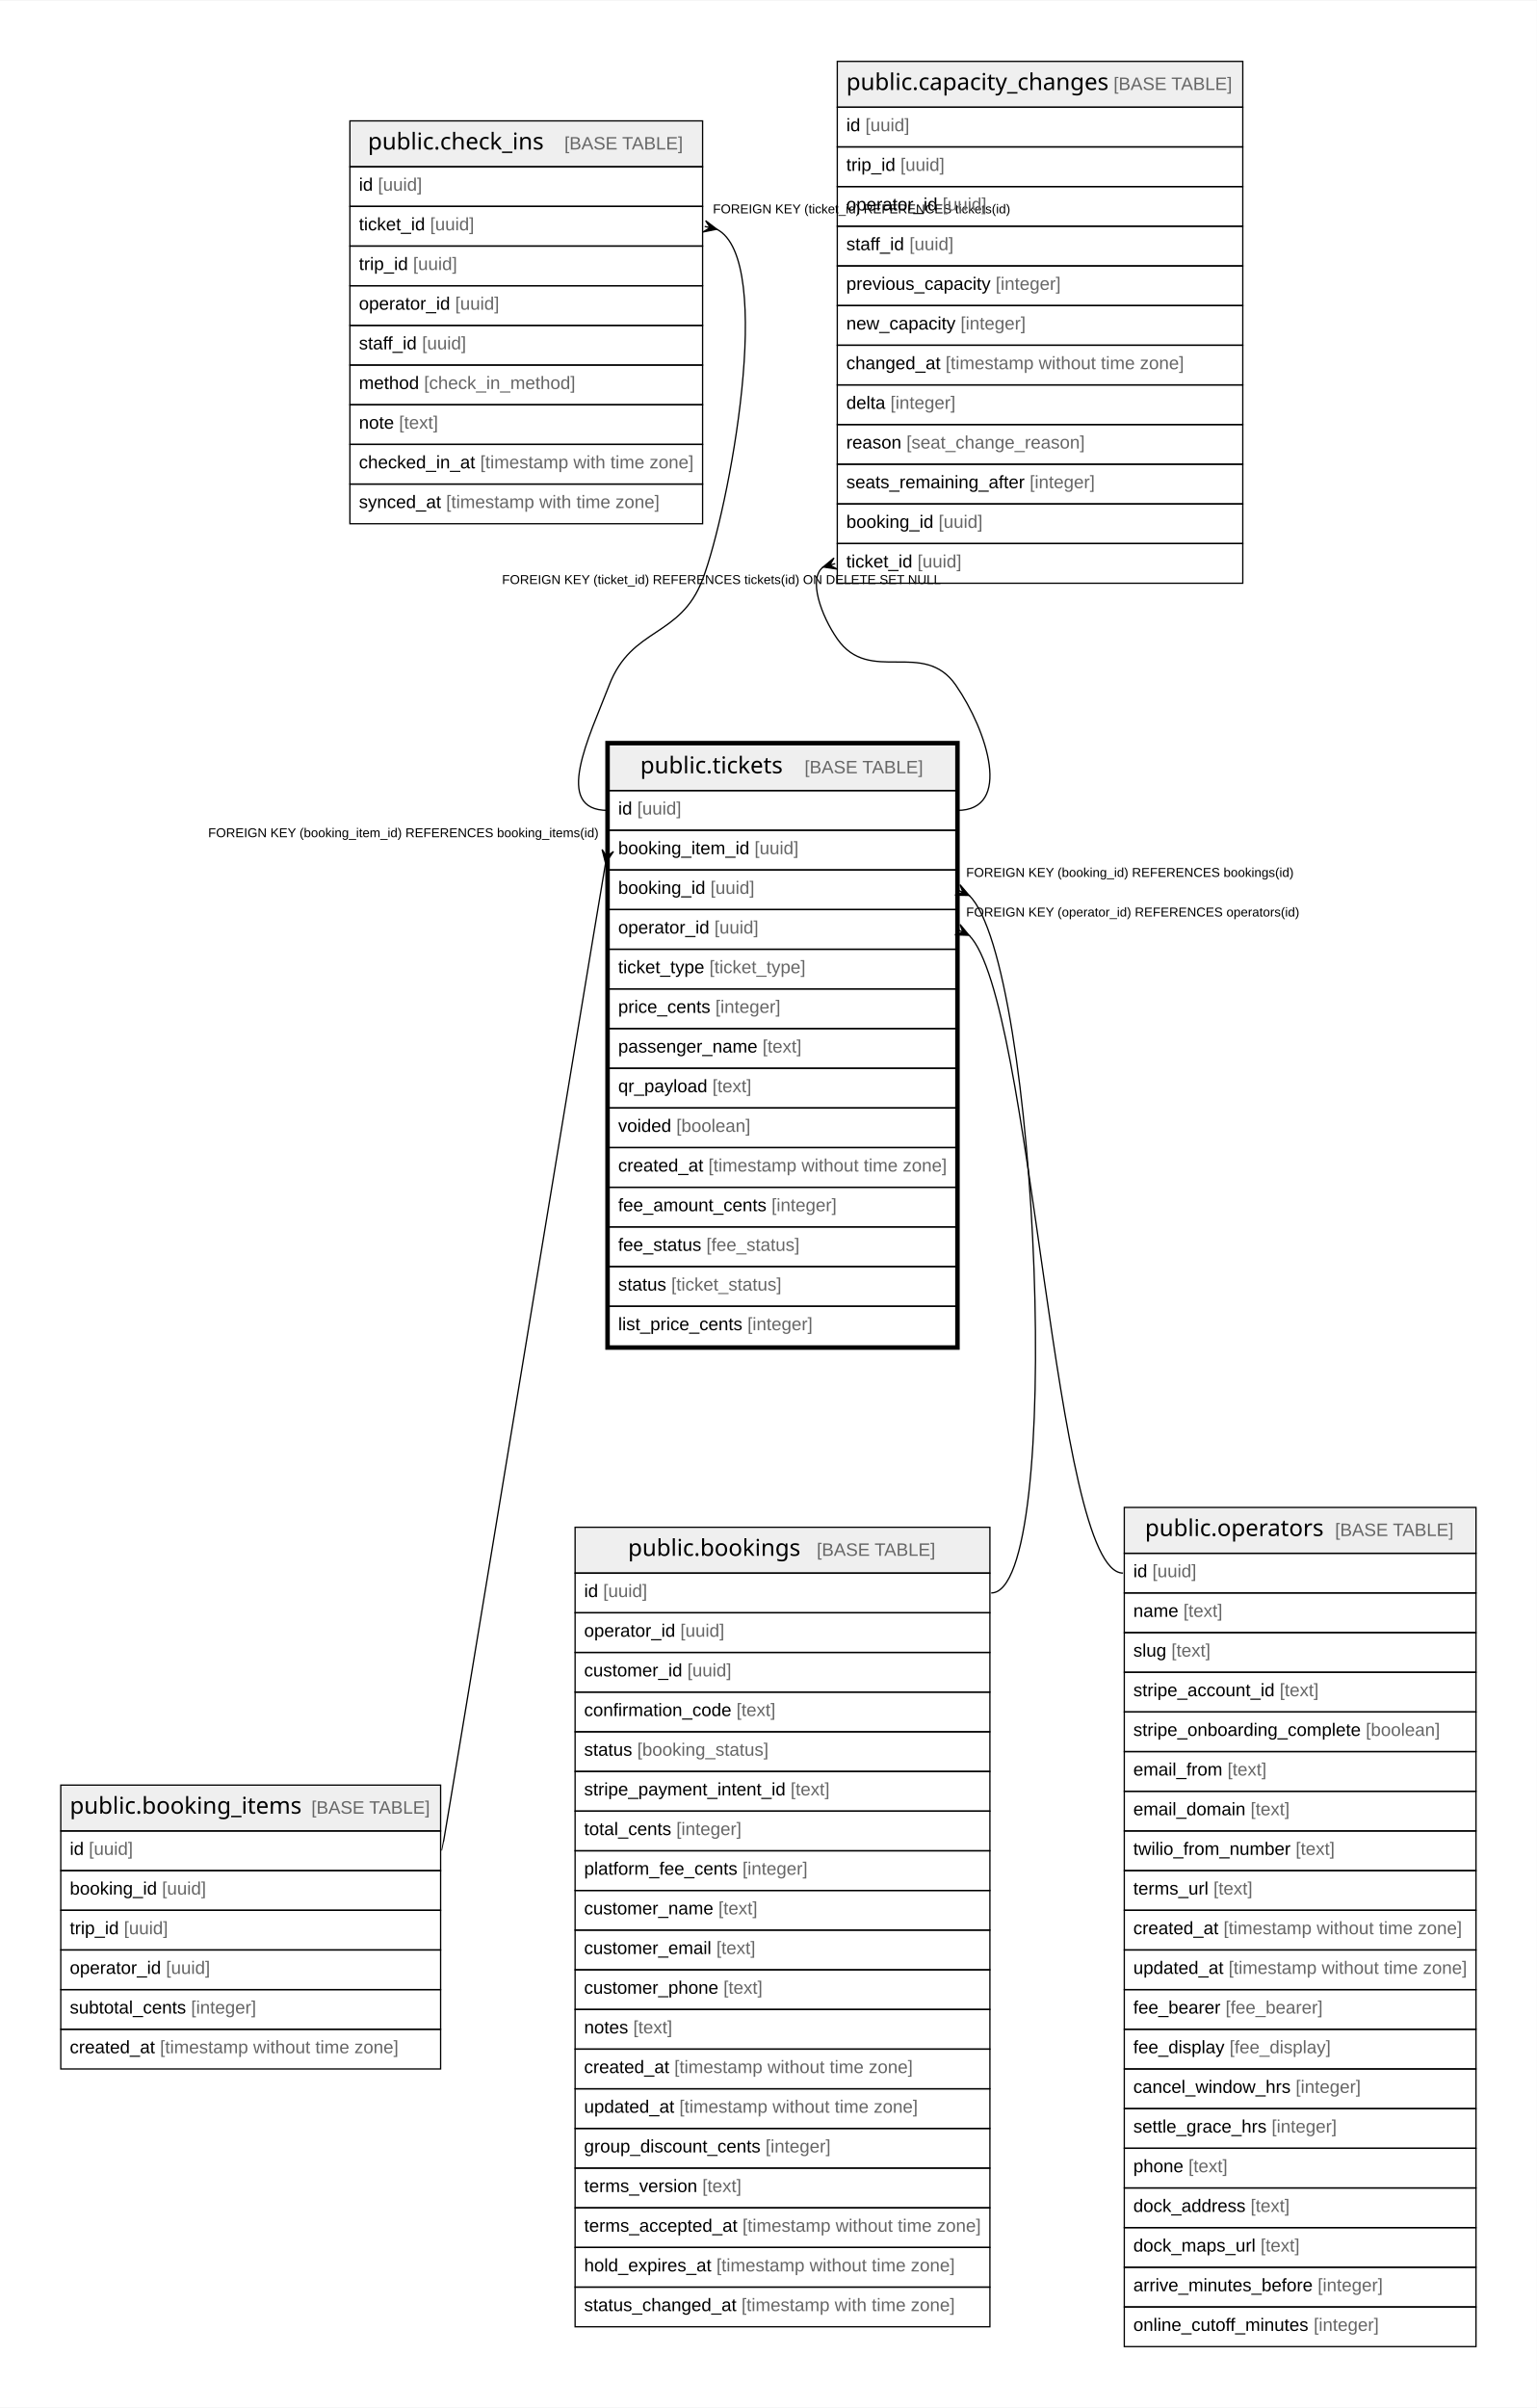
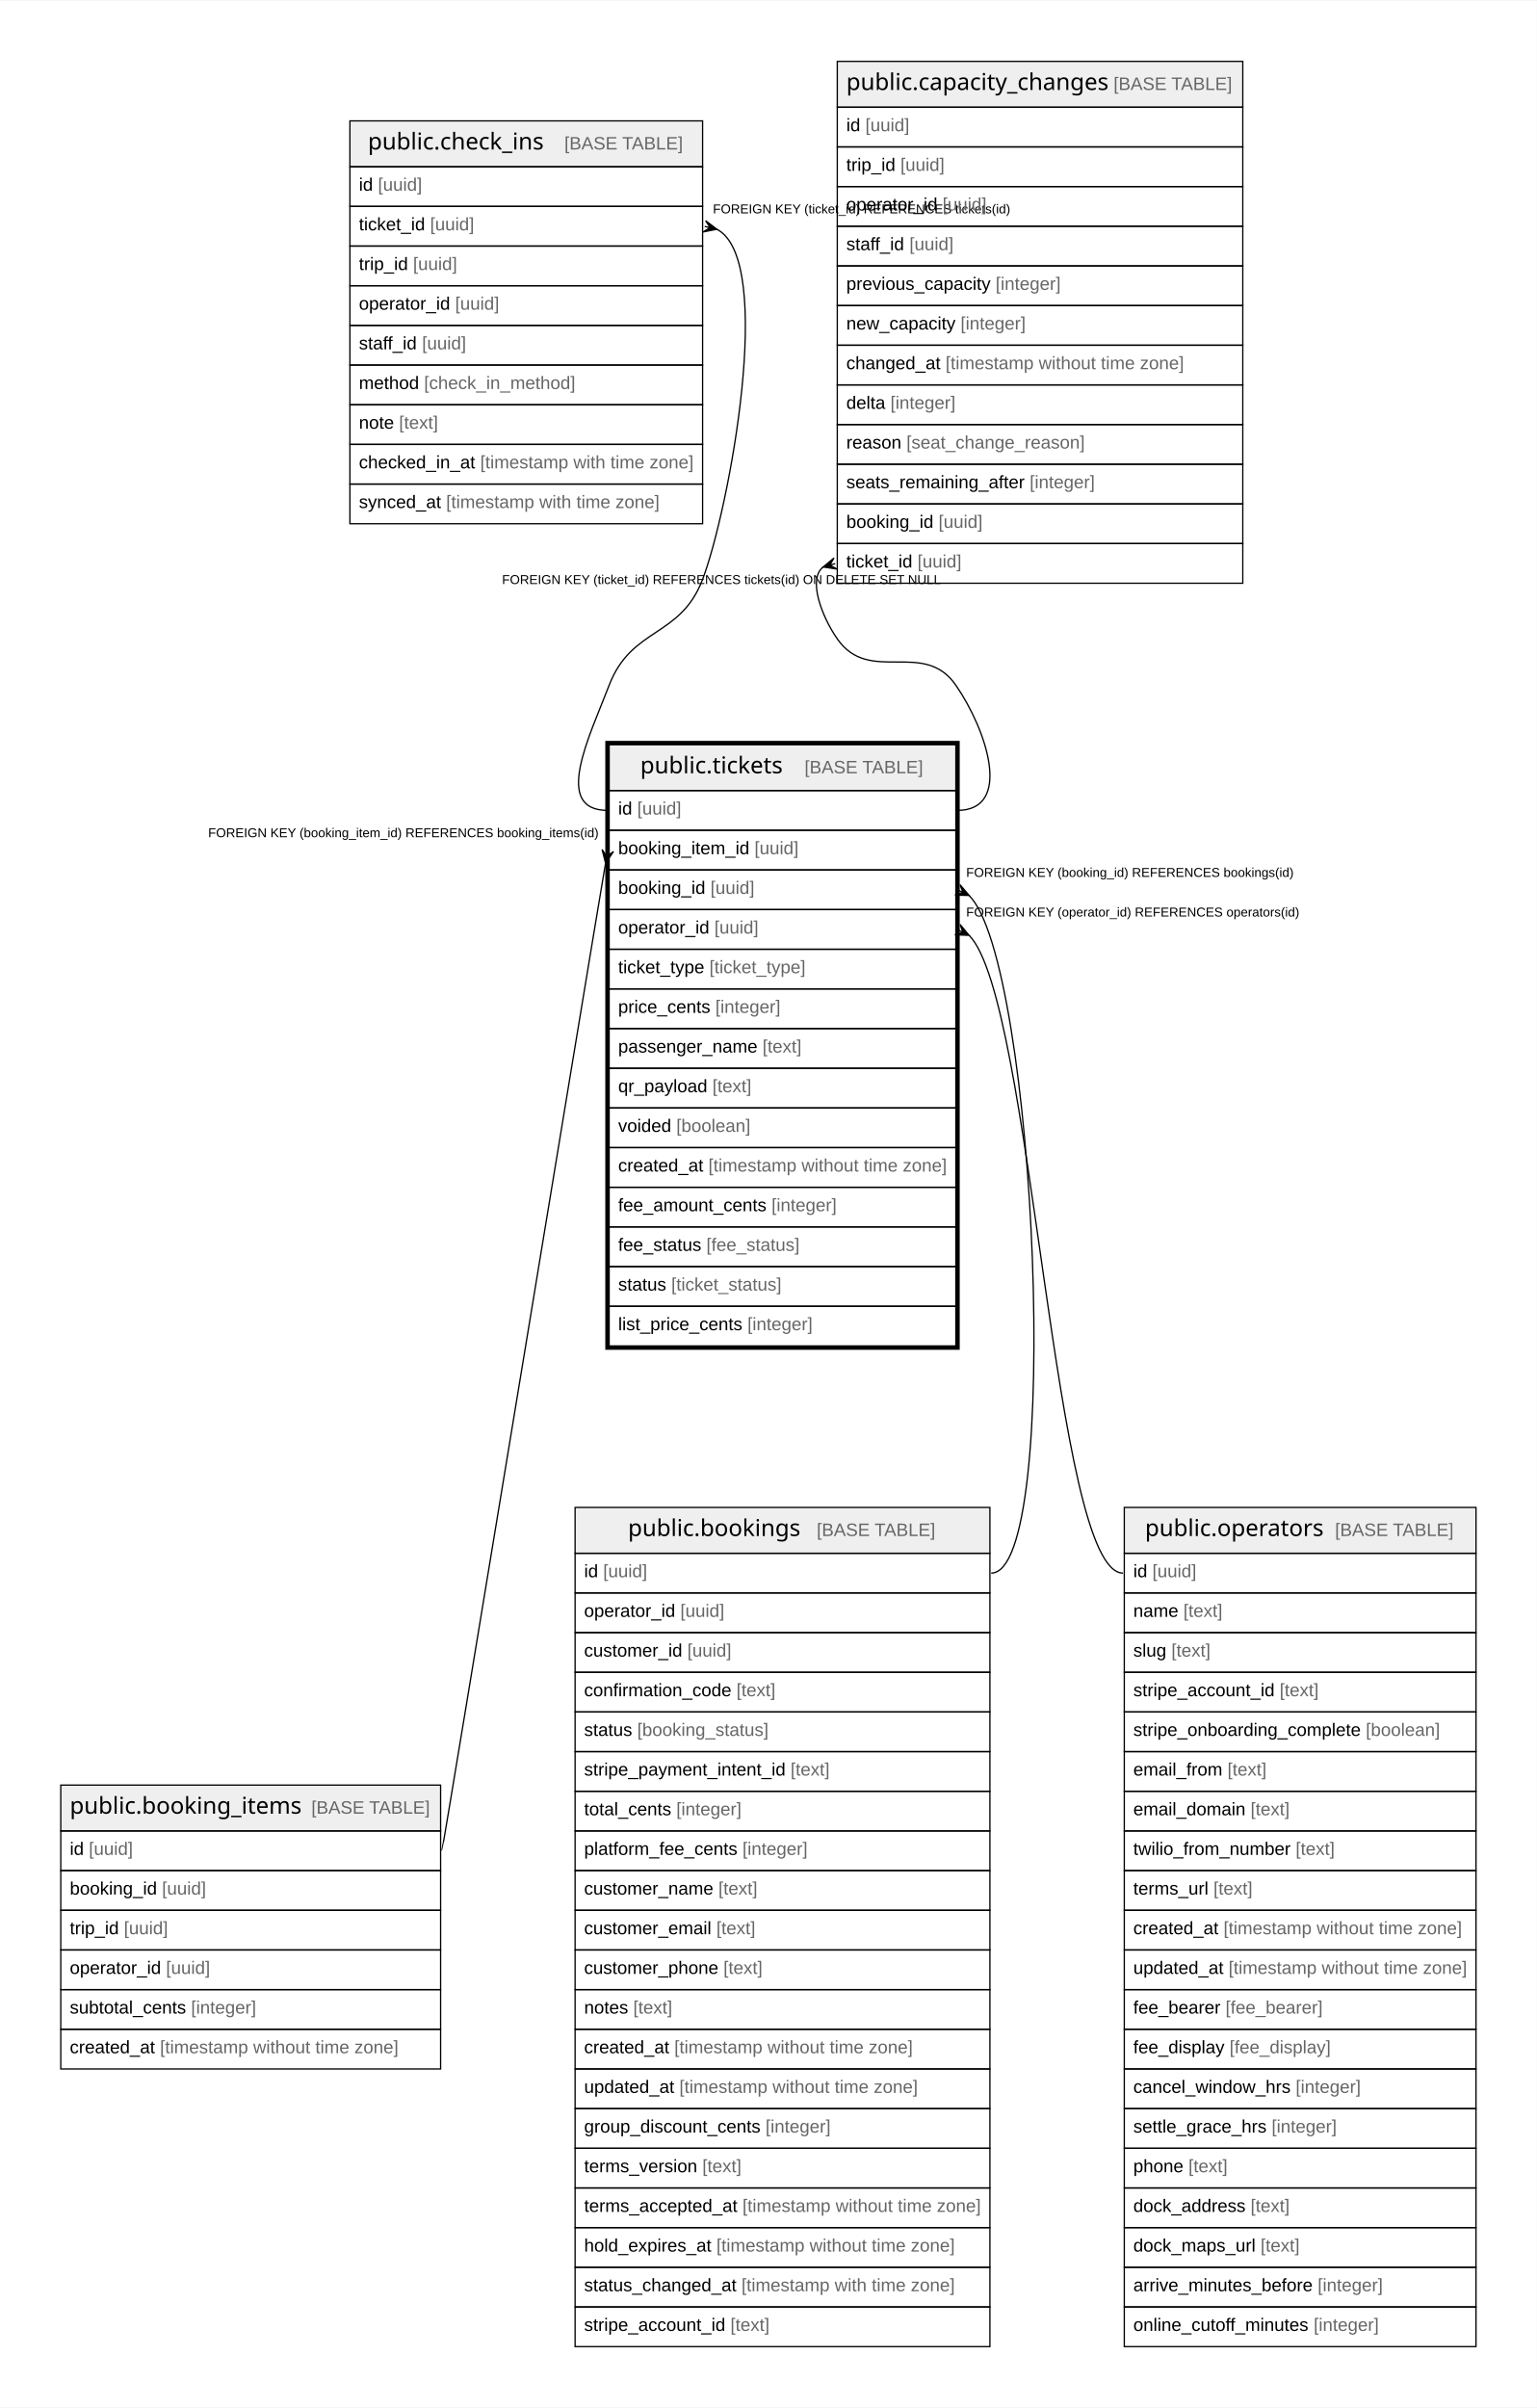
<svg xmlns="http://www.w3.org/2000/svg" width="1193pt" height="1869pt" viewBox="0.00 0.00 1193.46 1868.80">
  <g id="graph0" class="graph" transform="scale(1 1) rotate(0) translate(4 1864.8)">
    <polygon fill="white" stroke="none" points="-4,4 -4,-1864.8 1189.46,-1864.8 1189.46,4 -4,4" />
    <g id="node1" class="node">
      <polygon fill="#efefef" stroke="none" points="469.07,-1251.4 469.07,-1287 738.31,-1287 738.31,-1251.4 469.07,-1251.4" />
      <polygon fill="none" stroke="black" points="469.07,-1251.4 469.07,-1287 738.31,-1287 738.31,-1251.4 469.07,-1251.4" />
      <text text-anchor="start" x="493.21" y="-1264.8" font-family="Arial Bold" font-size="18.00">public.tickets</text>
      <text text-anchor="start" x="589.68" y="-1264.8" font-family="Arial" font-size="14.00">    </text>
      <text text-anchor="start" x="620.8" y="-1264.8" font-family="Arial" font-size="14.00" fill="#666666">[BASE TABLE]</text>
      <polygon fill="none" stroke="black" points="469.07,-1220.6 469.07,-1251.4 738.31,-1251.4 738.31,-1220.6 469.07,-1220.6" />
      <text text-anchor="start" x="476.07" y="-1232.8" font-family="Arial" font-size="14.00">id </text>
      <text text-anchor="start" x="490.86" y="-1232.8" font-family="Arial" font-size="14.00" fill="#666666">[uuid]</text>
      <polygon fill="none" stroke="black" points="469.07,-1189.8 469.07,-1220.6 738.31,-1220.6 738.31,-1189.8 469.07,-1189.8" />
      <text text-anchor="start" x="476.07" y="-1202" font-family="Arial" font-size="14.00">booking_item_id </text>
      <text text-anchor="start" x="581.92" y="-1202" font-family="Arial" font-size="14.00" fill="#666666">[uuid]</text>
      <polygon fill="none" stroke="black" points="469.07,-1159 469.07,-1189.8 738.31,-1189.8 738.31,-1159 469.07,-1159" />
      <text text-anchor="start" x="476.07" y="-1171.2" font-family="Arial" font-size="14.00">booking_id </text>
      <text text-anchor="start" x="547.69" y="-1171.2" font-family="Arial" font-size="14.00" fill="#666666">[uuid]</text>
      <polygon fill="none" stroke="black" points="469.07,-1128.2 469.07,-1159 738.31,-1159 738.31,-1128.2 469.07,-1128.2" />
      <text text-anchor="start" x="476.07" y="-1140.4" font-family="Arial" font-size="14.00">operator_id </text>
      <text text-anchor="start" x="550.79" y="-1140.4" font-family="Arial" font-size="14.00" fill="#666666">[uuid]</text>
      <polygon fill="none" stroke="black" points="469.07,-1097.4 469.07,-1128.2 738.31,-1128.2 738.31,-1097.4 469.07,-1097.4" />
      <text text-anchor="start" x="476.07" y="-1109.6" font-family="Arial" font-size="14.00">ticket_type </text>
      <text text-anchor="start" x="546.89" y="-1109.6" font-family="Arial" font-size="14.00" fill="#666666">[ticket_type]</text>
      <polygon fill="none" stroke="black" points="469.07,-1066.6 469.07,-1097.4 738.31,-1097.4 738.31,-1066.6 469.07,-1066.6" />
      <text text-anchor="start" x="476.07" y="-1078.8" font-family="Arial" font-size="14.00">price_cents </text>
      <text text-anchor="start" x="551.55" y="-1078.8" font-family="Arial" font-size="14.00" fill="#666666">[integer]</text>
      <polygon fill="none" stroke="black" points="469.07,-1035.8 469.07,-1066.6 738.31,-1066.6 738.31,-1035.8 469.07,-1035.8" />
      <text text-anchor="start" x="476.07" y="-1048" font-family="Arial" font-size="14.00">passenger_name </text>
      <text text-anchor="start" x="588.15" y="-1048" font-family="Arial" font-size="14.00" fill="#666666">[text]</text>
      <polygon fill="none" stroke="black" points="469.07,-1005 469.07,-1035.8 738.31,-1035.8 738.31,-1005 469.07,-1005" />
      <text text-anchor="start" x="476.07" y="-1017.2" font-family="Arial" font-size="14.00">qr_payload </text>
      <text text-anchor="start" x="549.24" y="-1017.2" font-family="Arial" font-size="14.00" fill="#666666">[text]</text>
      <polygon fill="none" stroke="black" points="469.07,-974.2 469.07,-1005 738.31,-1005 738.31,-974.2 469.07,-974.2" />
      <text text-anchor="start" x="476.07" y="-986.4" font-family="Arial" font-size="14.00">voided </text>
      <text text-anchor="start" x="521.22" y="-986.4" font-family="Arial" font-size="14.00" fill="#666666">[boolean]</text>
      <polygon fill="none" stroke="black" points="469.07,-943.4 469.07,-974.2 738.31,-974.2 738.31,-943.4 469.07,-943.4" />
      <text text-anchor="start" x="476.07" y="-955.6" font-family="Arial" font-size="14.00">created_at </text>
      <text text-anchor="start" x="546.12" y="-955.6" font-family="Arial" font-size="14.00" fill="#666666">[timestamp without time zone]</text>
      <polygon fill="none" stroke="black" points="469.07,-912.6 469.07,-943.4 738.31,-943.4 738.31,-912.6 469.07,-912.6" />
      <text text-anchor="start" x="476.07" y="-924.8" font-family="Arial" font-size="14.00">fee_amount_cents </text>
      <text text-anchor="start" x="595.15" y="-924.8" font-family="Arial" font-size="14.00" fill="#666666">[integer]</text>
      <polygon fill="none" stroke="black" points="469.07,-881.8 469.07,-912.6 738.31,-912.6 738.31,-881.8 469.07,-881.8" />
      <text text-anchor="start" x="476.07" y="-894" font-family="Arial" font-size="14.00">fee_status </text>
      <text text-anchor="start" x="544.56" y="-894" font-family="Arial" font-size="14.00" fill="#666666">[fee_status]</text>
      <polygon fill="none" stroke="black" points="469.07,-851 469.07,-881.8 738.31,-881.8 738.31,-851 469.07,-851" />
      <text text-anchor="start" x="476.07" y="-863.2" font-family="Arial" font-size="14.00">status </text>
      <text text-anchor="start" x="517.31" y="-863.2" font-family="Arial" font-size="14.00" fill="#666666">[ticket_status]</text>
      <polygon fill="none" stroke="black" points="469.07,-820.2 469.07,-851 738.31,-851 738.31,-820.2 469.07,-820.2" />
      <text text-anchor="start" x="476.07" y="-832.4" font-family="Arial" font-size="14.00">list_price_cents </text>
      <text text-anchor="start" x="576.45" y="-832.4" font-family="Arial" font-size="14.00" fill="#666666">[integer]</text>
      <polygon fill="none" stroke="black" stroke-width="3" points="467.57,-818.7 467.57,-1288.5 739.81,-1288.5 739.81,-818.7 467.57,-818.7" />
    </g>
    <g id="node4" class="node">
      <polygon fill="#efefef" stroke="none" points="43.2,-443.6 43.2,-479.2 338.18,-479.2 338.18,-443.6 43.2,-443.6" />
      <polygon fill="none" stroke="black" points="43.2,-443.6 43.2,-479.2 338.18,-479.2 338.18,-443.6 43.2,-443.6" />
      <text text-anchor="start" x="50.2" y="-457" font-family="Arial Bold" font-size="18.00">public.booking_items</text>
      <text text-anchor="start" x="206.69" y="-457" font-family="Arial" font-size="14.00">    </text>
      <text text-anchor="start" x="237.81" y="-457" font-family="Arial" font-size="14.00" fill="#666666">[BASE TABLE]</text>
      <polygon fill="none" stroke="black" points="43.2,-412.8 43.2,-443.6 338.18,-443.6 338.18,-412.8 43.2,-412.8" />
      <text text-anchor="start" x="50.2" y="-425" font-family="Arial" font-size="14.00">id </text>
      <text text-anchor="start" x="64.99" y="-425" font-family="Arial" font-size="14.00" fill="#666666">[uuid]</text>
      <polygon fill="none" stroke="black" points="43.2,-382 43.2,-412.8 338.18,-412.8 338.18,-382 43.2,-382" />
      <text text-anchor="start" x="50.2" y="-394.2" font-family="Arial" font-size="14.00">booking_id </text>
      <text text-anchor="start" x="121.81" y="-394.2" font-family="Arial" font-size="14.00" fill="#666666">[uuid]</text>
      <polygon fill="none" stroke="black" points="43.2,-351.2 43.2,-382 338.18,-382 338.18,-351.2 43.2,-351.2" />
      <text text-anchor="start" x="50.2" y="-363.4" font-family="Arial" font-size="14.00">trip_id </text>
      <text text-anchor="start" x="92.22" y="-363.4" font-family="Arial" font-size="14.00" fill="#666666">[uuid]</text>
      <polygon fill="none" stroke="black" points="43.2,-320.4 43.2,-351.2 338.18,-351.2 338.18,-320.4 43.2,-320.4" />
      <text text-anchor="start" x="50.2" y="-332.6" font-family="Arial" font-size="14.00">operator_id </text>
      <text text-anchor="start" x="124.92" y="-332.6" font-family="Arial" font-size="14.00" fill="#666666">[uuid]</text>
      <polygon fill="none" stroke="black" points="43.2,-289.6 43.2,-320.4 338.18,-320.4 338.18,-289.6 43.2,-289.6" />
      <text text-anchor="start" x="50.2" y="-301.8" font-family="Arial" font-size="14.00">subtotal_cents </text>
      <text text-anchor="start" x="144.37" y="-301.8" font-family="Arial" font-size="14.00" fill="#666666">[integer]</text>
      <polygon fill="none" stroke="black" points="43.2,-258.8 43.2,-289.6 338.18,-289.6 338.18,-258.8 43.2,-258.8" />
      <text text-anchor="start" x="50.2" y="-271" font-family="Arial" font-size="14.00">created_at </text>
      <text text-anchor="start" x="120.25" y="-271" font-family="Arial" font-size="14.00" fill="#666666">[timestamp without time zone]</text>
    </g>
    <g id="edge3" class="edge">
      <path fill="none" stroke="black" d="M466.28,-1195.09C450.78,-1104.02 339.82,-428.2 339.18,-428.2" />
      <polygon fill="black" stroke="black" points="466.27,-1195.02 463.58,-1205.65 467.2,-1200.28 467.96,-1204.54 467.96,-1204.54 467.96,-1204.54 467.2,-1200.28 472.45,-1204.09 466.27,-1195.02" />
      <text text-anchor="start" x="157.64" y="-1215.2" font-family="Arial" font-size="10.00">FOREIGN KEY (booking_item_id) REFERENCES booking_items(id)</text>
    </g>
    <g id="node5" class="node">
-       <polygon fill="#efefef" stroke="none" points="442.62,-643.8 442.62,-679.4 764.76,-679.4 764.76,-643.8 442.62,-643.8" />
-       <polygon fill="none" stroke="black" points="442.62,-643.8 442.62,-679.4 764.76,-679.4 764.76,-643.8 442.62,-643.8" />
-       <text text-anchor="start" x="483.7" y="-657.2" font-family="Arial Bold" font-size="18.00">public.bookings</text>
-       <text text-anchor="start" x="599.19" y="-657.2" font-family="Arial" font-size="14.00">    </text>
-       <text text-anchor="start" x="630.31" y="-657.2" font-family="Arial" font-size="14.00" fill="#666666">[BASE TABLE]</text>
-       <polygon fill="none" stroke="black" points="442.62,-613 442.62,-643.8 764.76,-643.8 764.76,-613 442.62,-613" />
-       <text text-anchor="start" x="449.62" y="-625.2" font-family="Arial" font-size="14.00">id </text>
-       <text text-anchor="start" x="464.4" y="-625.2" font-family="Arial" font-size="14.00" fill="#666666">[uuid]</text>
-       <polygon fill="none" stroke="black" points="442.62,-582.2 442.62,-613 764.76,-613 764.76,-582.2 442.62,-582.2" />
-       <text text-anchor="start" x="449.62" y="-594.4" font-family="Arial" font-size="14.00">operator_id </text>
-       <text text-anchor="start" x="524.33" y="-594.4" font-family="Arial" font-size="14.00" fill="#666666">[uuid]</text>
-       <polygon fill="none" stroke="black" points="442.62,-551.4 442.62,-582.2 764.76,-582.2 764.76,-551.4 442.62,-551.4" />
-       <text text-anchor="start" x="449.62" y="-563.6" font-family="Arial" font-size="14.00">customer_id </text>
-       <text text-anchor="start" x="529.76" y="-563.6" font-family="Arial" font-size="14.00" fill="#666666">[uuid]</text>
-       <polygon fill="none" stroke="black" points="442.62,-520.6 442.62,-551.4 764.76,-551.4 764.76,-520.6 442.62,-520.6" />
-       <text text-anchor="start" x="449.62" y="-532.8" font-family="Arial" font-size="14.00">confirmation_code </text>
-       <text text-anchor="start" x="567.91" y="-532.8" font-family="Arial" font-size="14.00" fill="#666666">[text]</text>
-       <polygon fill="none" stroke="black" points="442.62,-489.8 442.62,-520.6 764.76,-520.6 764.76,-489.8 442.62,-489.8" />
-       <text text-anchor="start" x="449.62" y="-502" font-family="Arial" font-size="14.00">status </text>
-       <text text-anchor="start" x="490.86" y="-502" font-family="Arial" font-size="14.00" fill="#666666">[booking_status]</text>
-       <polygon fill="none" stroke="black" points="442.62,-459 442.62,-489.8 764.76,-489.8 764.76,-459 442.62,-459" />
-       <text text-anchor="start" x="449.62" y="-471.2" font-family="Arial" font-size="14.00">stripe_payment_intent_id </text>
-       <text text-anchor="start" x="609.94" y="-471.2" font-family="Arial" font-size="14.00" fill="#666666">[text]</text>
-       <polygon fill="none" stroke="black" points="442.62,-428.2 442.62,-459 764.76,-459 764.76,-428.2 442.62,-428.2" />
-       <text text-anchor="start" x="449.62" y="-440.4" font-family="Arial" font-size="14.00">total_cents </text>
-       <text text-anchor="start" x="521.22" y="-440.4" font-family="Arial" font-size="14.00" fill="#666666">[integer]</text>
-       <polygon fill="none" stroke="black" points="442.62,-397.4 442.62,-428.2 764.76,-428.2 764.76,-397.4 442.62,-397.4" />
-       <text text-anchor="start" x="449.62" y="-409.6" font-family="Arial" font-size="14.00">platform_fee_cents </text>
-       <text text-anchor="start" x="572.58" y="-409.6" font-family="Arial" font-size="14.00" fill="#666666">[integer]</text>
-       <polygon fill="none" stroke="black" points="442.62,-366.6 442.62,-397.4 764.76,-397.4 764.76,-366.6 442.62,-366.6" />
-       <text text-anchor="start" x="449.62" y="-378.8" font-family="Arial" font-size="14.00">customer_name </text>
-       <text text-anchor="start" x="553.89" y="-378.8" font-family="Arial" font-size="14.00" fill="#666666">[text]</text>
-       <polygon fill="none" stroke="black" points="442.62,-335.8 442.62,-366.6 764.76,-366.6 764.76,-335.8 442.62,-335.8" />
-       <text text-anchor="start" x="449.62" y="-348" font-family="Arial" font-size="14.00">customer_email </text>
-       <text text-anchor="start" x="552.32" y="-348" font-family="Arial" font-size="14.00" fill="#666666">[text]</text>
-       <polygon fill="none" stroke="black" points="442.62,-305 442.62,-335.8 764.76,-335.8 764.76,-305 442.62,-305" />
-       <text text-anchor="start" x="449.62" y="-317.2" font-family="Arial" font-size="14.00">customer_phone </text>
-       <text text-anchor="start" x="557.8" y="-317.2" font-family="Arial" font-size="14.00" fill="#666666">[text]</text>
-       <polygon fill="none" stroke="black" points="442.62,-274.2 442.62,-305 764.76,-305 764.76,-274.2 442.62,-274.2" />
-       <text text-anchor="start" x="449.62" y="-286.4" font-family="Arial" font-size="14.00">notes </text>
-       <text text-anchor="start" x="487.76" y="-286.4" font-family="Arial" font-size="14.00" fill="#666666">[text]</text>
-       <polygon fill="none" stroke="black" points="442.62,-243.4 442.62,-274.2 764.76,-274.2 764.76,-243.4 442.62,-243.4" />
-       <text text-anchor="start" x="449.62" y="-255.6" font-family="Arial" font-size="14.00">created_at </text>
-       <text text-anchor="start" x="519.67" y="-255.6" font-family="Arial" font-size="14.00" fill="#666666">[timestamp without time zone]</text>
-       <polygon fill="none" stroke="black" points="442.62,-212.6 442.62,-243.4 764.76,-243.4 764.76,-212.6 442.62,-212.6" />
-       <text text-anchor="start" x="449.62" y="-224.8" font-family="Arial" font-size="14.00">updated_at </text>
-       <text text-anchor="start" x="523.58" y="-224.8" font-family="Arial" font-size="14.00" fill="#666666">[timestamp without time zone]</text>
-       <polygon fill="none" stroke="black" points="442.62,-181.8 442.62,-212.6 764.76,-212.6 764.76,-181.8 442.62,-181.8" />
-       <text text-anchor="start" x="449.62" y="-194" font-family="Arial" font-size="14.00">group_discount_cents </text>
-       <text text-anchor="start" x="590.49" y="-194" font-family="Arial" font-size="14.00" fill="#666666">[integer]</text>
-       <polygon fill="none" stroke="black" points="442.62,-151 442.62,-181.8 764.76,-181.8 764.76,-151 442.62,-151" />
-       <text text-anchor="start" x="449.62" y="-163.2" font-family="Arial" font-size="14.00">terms_version </text>
-       <text text-anchor="start" x="541.42" y="-163.2" font-family="Arial" font-size="14.00" fill="#666666">[text]</text>
-       <polygon fill="none" stroke="black" points="442.62,-120.2 442.62,-151 764.76,-151 764.76,-120.2 442.62,-120.2" />
-       <text text-anchor="start" x="449.62" y="-132.4" font-family="Arial" font-size="14.00">terms_accepted_at </text>
-       <text text-anchor="start" x="572.58" y="-132.4" font-family="Arial" font-size="14.00" fill="#666666">[timestamp without time zone]</text>
-       <polygon fill="none" stroke="black" points="442.62,-89.4 442.62,-120.2 764.76,-120.2 764.76,-89.4 442.62,-89.4" />
-       <text text-anchor="start" x="449.62" y="-101.6" font-family="Arial" font-size="14.00">hold_expires_at </text>
-       <text text-anchor="start" x="552.35" y="-101.6" font-family="Arial" font-size="14.00" fill="#666666">[timestamp without time zone]</text>
-       <polygon fill="none" stroke="black" points="442.62,-58.6 442.62,-89.4 764.76,-89.4 764.76,-58.6 442.62,-58.6" />
-       <text text-anchor="start" x="449.62" y="-70.8" font-family="Arial" font-size="14.00">status_changed_at </text>
-       <text text-anchor="start" x="571.82" y="-70.8" font-family="Arial" font-size="14.00" fill="#666666">[timestamp with time zone]</text>
+       <polygon fill="#efefef" stroke="none" points="442.62,-659.2 442.62,-694.8 764.76,-694.8 764.76,-659.2 442.62,-659.2" />
+       <polygon fill="none" stroke="black" points="442.62,-659.2 442.62,-694.8 764.76,-694.8 764.76,-659.2 442.62,-659.2" />
+       <text text-anchor="start" x="483.7" y="-672.6" font-family="Arial Bold" font-size="18.00">public.bookings</text>
+       <text text-anchor="start" x="599.19" y="-672.6" font-family="Arial" font-size="14.00">    </text>
+       <text text-anchor="start" x="630.31" y="-672.6" font-family="Arial" font-size="14.00" fill="#666666">[BASE TABLE]</text>
+       <polygon fill="none" stroke="black" points="442.62,-628.4 442.62,-659.2 764.76,-659.2 764.76,-628.4 442.62,-628.4" />
+       <text text-anchor="start" x="449.62" y="-640.6" font-family="Arial" font-size="14.00">id </text>
+       <text text-anchor="start" x="464.4" y="-640.6" font-family="Arial" font-size="14.00" fill="#666666">[uuid]</text>
+       <polygon fill="none" stroke="black" points="442.62,-597.6 442.62,-628.4 764.76,-628.4 764.76,-597.6 442.62,-597.6" />
+       <text text-anchor="start" x="449.62" y="-609.8" font-family="Arial" font-size="14.00">operator_id </text>
+       <text text-anchor="start" x="524.33" y="-609.8" font-family="Arial" font-size="14.00" fill="#666666">[uuid]</text>
+       <polygon fill="none" stroke="black" points="442.62,-566.8 442.62,-597.6 764.76,-597.6 764.76,-566.8 442.62,-566.8" />
+       <text text-anchor="start" x="449.62" y="-579" font-family="Arial" font-size="14.00">customer_id </text>
+       <text text-anchor="start" x="529.76" y="-579" font-family="Arial" font-size="14.00" fill="#666666">[uuid]</text>
+       <polygon fill="none" stroke="black" points="442.62,-536 442.62,-566.8 764.76,-566.8 764.76,-536 442.62,-536" />
+       <text text-anchor="start" x="449.62" y="-548.2" font-family="Arial" font-size="14.00">confirmation_code </text>
+       <text text-anchor="start" x="567.91" y="-548.2" font-family="Arial" font-size="14.00" fill="#666666">[text]</text>
+       <polygon fill="none" stroke="black" points="442.62,-505.2 442.62,-536 764.76,-536 764.76,-505.2 442.62,-505.2" />
+       <text text-anchor="start" x="449.62" y="-517.4" font-family="Arial" font-size="14.00">status </text>
+       <text text-anchor="start" x="490.86" y="-517.4" font-family="Arial" font-size="14.00" fill="#666666">[booking_status]</text>
+       <polygon fill="none" stroke="black" points="442.62,-474.4 442.62,-505.2 764.76,-505.2 764.76,-474.4 442.62,-474.4" />
+       <text text-anchor="start" x="449.62" y="-486.6" font-family="Arial" font-size="14.00">stripe_payment_intent_id </text>
+       <text text-anchor="start" x="609.94" y="-486.6" font-family="Arial" font-size="14.00" fill="#666666">[text]</text>
+       <polygon fill="none" stroke="black" points="442.62,-443.6 442.62,-474.4 764.76,-474.4 764.76,-443.6 442.62,-443.6" />
+       <text text-anchor="start" x="449.62" y="-455.8" font-family="Arial" font-size="14.00">total_cents </text>
+       <text text-anchor="start" x="521.22" y="-455.8" font-family="Arial" font-size="14.00" fill="#666666">[integer]</text>
+       <polygon fill="none" stroke="black" points="442.62,-412.8 442.62,-443.6 764.76,-443.6 764.76,-412.8 442.62,-412.8" />
+       <text text-anchor="start" x="449.62" y="-425" font-family="Arial" font-size="14.00">platform_fee_cents </text>
+       <text text-anchor="start" x="572.58" y="-425" font-family="Arial" font-size="14.00" fill="#666666">[integer]</text>
+       <polygon fill="none" stroke="black" points="442.62,-382 442.62,-412.8 764.76,-412.8 764.76,-382 442.62,-382" />
+       <text text-anchor="start" x="449.62" y="-394.2" font-family="Arial" font-size="14.00">customer_name </text>
+       <text text-anchor="start" x="553.89" y="-394.2" font-family="Arial" font-size="14.00" fill="#666666">[text]</text>
+       <polygon fill="none" stroke="black" points="442.62,-351.2 442.62,-382 764.76,-382 764.76,-351.2 442.62,-351.2" />
+       <text text-anchor="start" x="449.62" y="-363.4" font-family="Arial" font-size="14.00">customer_email </text>
+       <text text-anchor="start" x="552.32" y="-363.4" font-family="Arial" font-size="14.00" fill="#666666">[text]</text>
+       <polygon fill="none" stroke="black" points="442.62,-320.4 442.62,-351.2 764.76,-351.2 764.76,-320.4 442.62,-320.4" />
+       <text text-anchor="start" x="449.62" y="-332.6" font-family="Arial" font-size="14.00">customer_phone </text>
+       <text text-anchor="start" x="557.8" y="-332.6" font-family="Arial" font-size="14.00" fill="#666666">[text]</text>
+       <polygon fill="none" stroke="black" points="442.62,-289.6 442.62,-320.4 764.76,-320.4 764.76,-289.6 442.62,-289.6" />
+       <text text-anchor="start" x="449.62" y="-301.8" font-family="Arial" font-size="14.00">notes </text>
+       <text text-anchor="start" x="487.76" y="-301.8" font-family="Arial" font-size="14.00" fill="#666666">[text]</text>
+       <polygon fill="none" stroke="black" points="442.62,-258.8 442.62,-289.6 764.76,-289.6 764.76,-258.8 442.62,-258.8" />
+       <text text-anchor="start" x="449.62" y="-271" font-family="Arial" font-size="14.00">created_at </text>
+       <text text-anchor="start" x="519.67" y="-271" font-family="Arial" font-size="14.00" fill="#666666">[timestamp without time zone]</text>
+       <polygon fill="none" stroke="black" points="442.62,-228 442.62,-258.8 764.76,-258.8 764.76,-228 442.62,-228" />
+       <text text-anchor="start" x="449.62" y="-240.2" font-family="Arial" font-size="14.00">updated_at </text>
+       <text text-anchor="start" x="523.58" y="-240.2" font-family="Arial" font-size="14.00" fill="#666666">[timestamp without time zone]</text>
+       <polygon fill="none" stroke="black" points="442.62,-197.2 442.62,-228 764.76,-228 764.76,-197.2 442.62,-197.2" />
+       <text text-anchor="start" x="449.62" y="-209.4" font-family="Arial" font-size="14.00">group_discount_cents </text>
+       <text text-anchor="start" x="590.49" y="-209.4" font-family="Arial" font-size="14.00" fill="#666666">[integer]</text>
+       <polygon fill="none" stroke="black" points="442.62,-166.4 442.62,-197.2 764.76,-197.2 764.76,-166.4 442.62,-166.4" />
+       <text text-anchor="start" x="449.62" y="-178.6" font-family="Arial" font-size="14.00">terms_version </text>
+       <text text-anchor="start" x="541.42" y="-178.6" font-family="Arial" font-size="14.00" fill="#666666">[text]</text>
+       <polygon fill="none" stroke="black" points="442.62,-135.6 442.62,-166.4 764.76,-166.4 764.76,-135.6 442.62,-135.6" />
+       <text text-anchor="start" x="449.62" y="-147.8" font-family="Arial" font-size="14.00">terms_accepted_at </text>
+       <text text-anchor="start" x="572.58" y="-147.8" font-family="Arial" font-size="14.00" fill="#666666">[timestamp without time zone]</text>
+       <polygon fill="none" stroke="black" points="442.62,-104.8 442.62,-135.6 764.76,-135.6 764.76,-104.8 442.62,-104.8" />
+       <text text-anchor="start" x="449.62" y="-117" font-family="Arial" font-size="14.00">hold_expires_at </text>
+       <text text-anchor="start" x="552.35" y="-117" font-family="Arial" font-size="14.00" fill="#666666">[timestamp without time zone]</text>
+       <polygon fill="none" stroke="black" points="442.62,-74 442.62,-104.8 764.76,-104.8 764.76,-74 442.62,-74" />
+       <text text-anchor="start" x="449.62" y="-86.2" font-family="Arial" font-size="14.00">status_changed_at </text>
+       <text text-anchor="start" x="571.82" y="-86.2" font-family="Arial" font-size="14.00" fill="#666666">[timestamp with time zone]</text>
+       <polygon fill="none" stroke="black" points="442.62,-43.2 442.62,-74 764.76,-74 764.76,-43.2 442.62,-43.2" />
+       <text text-anchor="start" x="449.62" y="-55.4" font-family="Arial" font-size="14.00">stripe_account_id </text>
+       <text text-anchor="start" x="563.24" y="-55.4" font-family="Arial" font-size="14.00" fill="#666666">[text]</text>
    </g>
    <g id="edge4" class="edge">
-       <path fill="none" stroke="black" d="M748.62,-1170.01C802.59,-1118.33 823.3,-628.4 765.76,-628.4" />
+       <path fill="none" stroke="black" d="M748.36,-1170.13C800.89,-1119.91 821.68,-643.8 765.76,-643.8" />
      <polygon fill="black" stroke="black" points="748.65,-1169.99 737.69,-1170.19 743.83,-1172.27 739.91,-1174.11 739.91,-1174.11 739.91,-1174.11 743.83,-1172.27 741.53,-1178.33 748.65,-1169.99" />
      <text text-anchor="start" x="746.31" y="-1184.4" font-family="Arial" font-size="10.00">FOREIGN KEY (booking_id) REFERENCES bookings(id)</text>
    </g>
    <g id="node6" class="node">
      <polygon fill="#efefef" stroke="none" points="869.12,-659.2 869.12,-694.8 1142.26,-694.8 1142.26,-659.2 869.12,-659.2" />
      <polygon fill="none" stroke="black" points="869.12,-659.2 869.12,-694.8 1142.26,-694.8 1142.26,-659.2 869.12,-659.2" />
      <text text-anchor="start" x="885.21" y="-672.6" font-family="Arial Bold" font-size="18.00">public.operators</text>
      <text text-anchor="start" x="1001.68" y="-672.6" font-family="Arial" font-size="14.00">    </text>
      <text text-anchor="start" x="1032.79" y="-672.6" font-family="Arial" font-size="14.00" fill="#666666">[BASE TABLE]</text>
      <polygon fill="none" stroke="black" points="869.12,-628.4 869.12,-659.2 1142.26,-659.2 1142.26,-628.4 869.12,-628.4" />
      <text text-anchor="start" x="876.12" y="-640.6" font-family="Arial" font-size="14.00">id </text>
      <text text-anchor="start" x="890.9" y="-640.6" font-family="Arial" font-size="14.00" fill="#666666">[uuid]</text>
      <polygon fill="none" stroke="black" points="869.12,-597.6 869.12,-628.4 1142.26,-628.4 1142.26,-597.6 869.12,-597.6" />
      <text text-anchor="start" x="876.12" y="-609.8" font-family="Arial" font-size="14.00">name </text>
      <text text-anchor="start" x="915.03" y="-609.8" font-family="Arial" font-size="14.00" fill="#666666">[text]</text>
      <polygon fill="none" stroke="black" points="869.12,-566.8 869.12,-597.6 1142.26,-597.6 1142.26,-566.8 869.12,-566.8" />
      <text text-anchor="start" x="876.12" y="-579" font-family="Arial" font-size="14.00">slug </text>
      <text text-anchor="start" x="905.69" y="-579" font-family="Arial" font-size="14.00" fill="#666666">[text]</text>
      <polygon fill="none" stroke="black" points="869.12,-536 869.12,-566.8 1142.26,-566.8 1142.26,-536 869.12,-536" />
      <text text-anchor="start" x="876.12" y="-548.2" font-family="Arial" font-size="14.00">stripe_account_id </text>
      <text text-anchor="start" x="989.74" y="-548.2" font-family="Arial" font-size="14.00" fill="#666666">[text]</text>
      <polygon fill="none" stroke="black" points="869.12,-505.2 869.12,-536 1142.26,-536 1142.26,-505.2 869.12,-505.2" />
      <text text-anchor="start" x="876.12" y="-517.4" font-family="Arial" font-size="14.00">stripe_onboarding_complete </text>
      <text text-anchor="start" x="1056.68" y="-517.4" font-family="Arial" font-size="14.00" fill="#666666">[boolean]</text>
      <polygon fill="none" stroke="black" points="869.12,-474.4 869.12,-505.2 1142.26,-505.2 1142.26,-474.4 869.12,-474.4" />
      <text text-anchor="start" x="876.12" y="-486.6" font-family="Arial" font-size="14.00">email_from </text>
      <text text-anchor="start" x="949.25" y="-486.6" font-family="Arial" font-size="14.00" fill="#666666">[text]</text>
      <polygon fill="none" stroke="black" points="869.12,-443.6 869.12,-474.4 1142.26,-474.4 1142.26,-443.6 869.12,-443.6" />
      <text text-anchor="start" x="876.12" y="-455.8" font-family="Arial" font-size="14.00">email_domain </text>
      <text text-anchor="start" x="967.17" y="-455.8" font-family="Arial" font-size="14.00" fill="#666666">[text]</text>
      <polygon fill="none" stroke="black" points="869.12,-412.8 869.12,-443.6 1142.26,-443.6 1142.26,-412.8 869.12,-412.8" />
      <text text-anchor="start" x="876.12" y="-425" font-family="Arial" font-size="14.00">twilio_from_number </text>
      <text text-anchor="start" x="1002.17" y="-425" font-family="Arial" font-size="14.00" fill="#666666">[text]</text>
      <polygon fill="none" stroke="black" points="869.12,-382 869.12,-412.8 1142.26,-412.8 1142.26,-382 869.12,-382" />
      <text text-anchor="start" x="876.12" y="-394.2" font-family="Arial" font-size="14.00">terms_url </text>
      <text text-anchor="start" x="938.35" y="-394.2" font-family="Arial" font-size="14.00" fill="#666666">[text]</text>
      <polygon fill="none" stroke="black" points="869.12,-351.2 869.12,-382 1142.26,-382 1142.26,-351.2 869.12,-351.2" />
      <text text-anchor="start" x="876.12" y="-363.4" font-family="Arial" font-size="14.00">created_at </text>
      <text text-anchor="start" x="946.17" y="-363.4" font-family="Arial" font-size="14.00" fill="#666666">[timestamp without time zone]</text>
      <polygon fill="none" stroke="black" points="869.12,-320.4 869.12,-351.2 1142.26,-351.2 1142.26,-320.4 869.12,-320.4" />
      <text text-anchor="start" x="876.12" y="-332.6" font-family="Arial" font-size="14.00">updated_at </text>
      <text text-anchor="start" x="950.08" y="-332.6" font-family="Arial" font-size="14.00" fill="#666666">[timestamp without time zone]</text>
      <polygon fill="none" stroke="black" points="869.12,-289.6 869.12,-320.4 1142.26,-320.4 1142.26,-289.6 869.12,-289.6" />
      <text text-anchor="start" x="876.12" y="-301.8" font-family="Arial" font-size="14.00">fee_bearer </text>
      <text text-anchor="start" x="947.72" y="-301.8" font-family="Arial" font-size="14.00" fill="#666666">[fee_bearer]</text>
      <polygon fill="none" stroke="black" points="869.12,-258.8 869.12,-289.6 1142.26,-289.6 1142.26,-258.8 869.12,-258.8" />
      <text text-anchor="start" x="876.12" y="-271" font-family="Arial" font-size="14.00">fee_display </text>
      <text text-anchor="start" x="950.83" y="-271" font-family="Arial" font-size="14.00" fill="#666666">[fee_display]</text>
      <polygon fill="none" stroke="black" points="869.12,-228 869.12,-258.8 1142.26,-258.8 1142.26,-228 869.12,-228" />
      <text text-anchor="start" x="876.12" y="-240.2" font-family="Arial" font-size="14.00">cancel_window_hrs </text>
      <text text-anchor="start" x="1002.19" y="-240.2" font-family="Arial" font-size="14.00" fill="#666666">[integer]</text>
      <polygon fill="none" stroke="black" points="869.12,-197.2 869.12,-228 1142.26,-228 1142.26,-197.2 869.12,-197.2" />
      <text text-anchor="start" x="876.12" y="-209.4" font-family="Arial" font-size="14.00">settle_grace_hrs </text>
      <text text-anchor="start" x="983.51" y="-209.4" font-family="Arial" font-size="14.00" fill="#666666">[integer]</text>
      <polygon fill="none" stroke="black" points="869.12,-166.4 869.12,-197.2 1142.26,-197.2 1142.26,-166.4 869.12,-166.4" />
      <text text-anchor="start" x="876.12" y="-178.6" font-family="Arial" font-size="14.00">phone </text>
      <text text-anchor="start" x="918.94" y="-178.6" font-family="Arial" font-size="14.00" fill="#666666">[text]</text>
      <polygon fill="none" stroke="black" points="869.12,-135.6 869.12,-166.4 1142.26,-166.4 1142.26,-135.6 869.12,-135.6" />
      <text text-anchor="start" x="876.12" y="-147.8" font-family="Arial" font-size="14.00">dock_address </text>
      <text text-anchor="start" x="967.17" y="-147.8" font-family="Arial" font-size="14.00" fill="#666666">[text]</text>
      <polygon fill="none" stroke="black" points="869.12,-104.8 869.12,-135.6 1142.26,-135.6 1142.26,-104.8 869.12,-104.8" />
      <text text-anchor="start" x="876.12" y="-117" font-family="Arial" font-size="14.00">dock_maps_url </text>
      <text text-anchor="start" x="974.94" y="-117" font-family="Arial" font-size="14.00" fill="#666666">[text]</text>
      <polygon fill="none" stroke="black" points="869.12,-74 869.12,-104.8 1142.26,-104.8 1142.26,-74 869.12,-74" />
      <text text-anchor="start" x="876.12" y="-86.2" font-family="Arial" font-size="14.00">arrive_minutes_before </text>
      <text text-anchor="start" x="1019.3" y="-86.2" font-family="Arial" font-size="14.00" fill="#666666">[integer]</text>
      <polygon fill="none" stroke="black" points="869.12,-43.2 869.12,-74 1142.26,-74 1142.26,-43.2 869.12,-43.2" />
      <text text-anchor="start" x="876.12" y="-55.4" font-family="Arial" font-size="14.00">online_cutoff_minutes </text>
      <text text-anchor="start" x="1016.21" y="-55.4" font-family="Arial" font-size="14.00" fill="#666666">[integer]</text>
    </g>
    <g id="edge5" class="edge">
      <path fill="none" stroke="black" d="M748.65,-1138.97C798.39,-1088.59 814.02,-643.8 868.12,-643.8" />
      <polygon fill="black" stroke="black" points="748.57,-1139.01 737.61,-1139.42 743.79,-1141.38 739.91,-1143.3 739.91,-1143.3 739.91,-1143.3 743.79,-1141.38 741.6,-1147.48 748.57,-1139.01" />
      <text text-anchor="start" x="746.31" y="-1153.6" font-family="Arial" font-size="10.00">FOREIGN KEY (operator_id) REFERENCES operators(id)</text>
    </g>
    <g id="node2" class="node">
      <polygon fill="#efefef" stroke="none" points="267.74,-1735.8 267.74,-1771.4 541.64,-1771.4 541.64,-1735.8 267.74,-1735.8" />
      <polygon fill="none" stroke="black" points="267.74,-1735.8 267.74,-1771.4 541.64,-1771.4 541.64,-1735.8 267.74,-1735.8" />
      <text text-anchor="start" x="281.71" y="-1749.2" font-family="Arial Bold" font-size="18.00">public.check_ins</text>
      <text text-anchor="start" x="403.18" y="-1749.2" font-family="Arial" font-size="14.00">    </text>
      <text text-anchor="start" x="434.29" y="-1749.2" font-family="Arial" font-size="14.00" fill="#666666">[BASE TABLE]</text>
      <polygon fill="none" stroke="black" points="267.74,-1705 267.74,-1735.8 541.64,-1735.8 541.64,-1705 267.74,-1705" />
      <text text-anchor="start" x="274.74" y="-1717.2" font-family="Arial" font-size="14.00">id </text>
      <text text-anchor="start" x="289.52" y="-1717.2" font-family="Arial" font-size="14.00" fill="#666666">[uuid]</text>
      <polygon fill="none" stroke="black" points="267.74,-1674.2 267.74,-1705 541.64,-1705 541.64,-1674.2 267.74,-1674.2" />
      <text text-anchor="start" x="274.74" y="-1686.4" font-family="Arial" font-size="14.00">ticket_id </text>
      <text text-anchor="start" x="329.99" y="-1686.4" font-family="Arial" font-size="14.00" fill="#666666">[uuid]</text>
      <polygon fill="none" stroke="black" points="267.74,-1643.4 267.74,-1674.2 541.64,-1674.2 541.64,-1643.4 267.74,-1643.4" />
      <text text-anchor="start" x="274.74" y="-1655.6" font-family="Arial" font-size="14.00">trip_id </text>
      <text text-anchor="start" x="316.76" y="-1655.6" font-family="Arial" font-size="14.00" fill="#666666">[uuid]</text>
      <polygon fill="none" stroke="black" points="267.74,-1612.6 267.74,-1643.4 541.64,-1643.4 541.64,-1612.6 267.74,-1612.6" />
      <text text-anchor="start" x="274.74" y="-1624.8" font-family="Arial" font-size="14.00">operator_id </text>
      <text text-anchor="start" x="349.45" y="-1624.8" font-family="Arial" font-size="14.00" fill="#666666">[uuid]</text>
      <polygon fill="none" stroke="black" points="267.74,-1581.8 267.74,-1612.6 541.64,-1612.6 541.64,-1581.8 267.74,-1581.8" />
      <text text-anchor="start" x="274.74" y="-1594" font-family="Arial" font-size="14.00">staff_id </text>
      <text text-anchor="start" x="323.77" y="-1594" font-family="Arial" font-size="14.00" fill="#666666">[uuid]</text>
      <polygon fill="none" stroke="black" points="267.74,-1551 267.74,-1581.8 541.64,-1581.8 541.64,-1551 267.74,-1551" />
      <text text-anchor="start" x="274.74" y="-1563.2" font-family="Arial" font-size="14.00">method </text>
      <text text-anchor="start" x="325.32" y="-1563.2" font-family="Arial" font-size="14.00" fill="#666666">[check_in_method]</text>
      <polygon fill="none" stroke="black" points="267.74,-1520.2 267.74,-1551 541.64,-1551 541.64,-1520.2 267.74,-1520.2" />
      <text text-anchor="start" x="274.74" y="-1532.4" font-family="Arial" font-size="14.00">note </text>
      <text text-anchor="start" x="305.88" y="-1532.4" font-family="Arial" font-size="14.00" fill="#666666">[text]</text>
      <polygon fill="none" stroke="black" points="267.74,-1489.4 267.74,-1520.2 541.64,-1520.2 541.64,-1489.4 267.74,-1489.4" />
      <text text-anchor="start" x="274.74" y="-1501.6" font-family="Arial" font-size="14.00">checked_in_at </text>
      <text text-anchor="start" x="368.92" y="-1501.6" font-family="Arial" font-size="14.00" fill="#666666">[timestamp with time zone]</text>
      <polygon fill="none" stroke="black" points="267.74,-1458.6 267.74,-1489.4 541.64,-1489.4 541.64,-1458.6 267.74,-1458.6" />
      <text text-anchor="start" x="274.74" y="-1470.8" font-family="Arial" font-size="14.00">synced_at </text>
      <text text-anchor="start" x="342.45" y="-1470.8" font-family="Arial" font-size="14.00" fill="#666666">[timestamp with time zone]</text>
    </g>
    <g id="edge1" class="edge">
      <path fill="none" stroke="black" d="M552.62,-1687.29C598.77,-1663.88 561.99,-1468.91 541.64,-1415.4 524.32,-1369.85 486.55,-1378.69 469.07,-1333.2 453.58,-1292.87 424.87,-1236 468.07,-1236" />
      <polygon fill="black" stroke="black" points="552.71,-1687.27 541.95,-1685.14 547.51,-1688.47 543.29,-1689.45 543.29,-1689.45 543.29,-1689.45 547.51,-1688.47 543.98,-1693.91 552.71,-1687.27" />
      <text text-anchor="start" x="549.64" y="-1699.6" font-family="Arial" font-size="10.00">FOREIGN KEY (ticket_id) REFERENCES tickets(id)</text>
    </g>
    <g id="node3" class="node">
      <polygon fill="#efefef" stroke="none" points="646.23,-1782 646.23,-1817.6 961.15,-1817.6 961.15,-1782 646.23,-1782" />
      <polygon fill="none" stroke="black" points="646.23,-1782 646.23,-1817.6 961.15,-1817.6 961.15,-1782 646.23,-1782" />
      <text text-anchor="start" x="653.23" y="-1795.4" font-family="Arial Bold" font-size="18.00">public.capacity_changes</text>
      <text text-anchor="start" x="829.66" y="-1795.4" font-family="Arial" font-size="14.00">    </text>
      <text text-anchor="start" x="860.77" y="-1795.4" font-family="Arial" font-size="14.00" fill="#666666">[BASE TABLE]</text>
      <polygon fill="none" stroke="black" points="646.23,-1751.2 646.23,-1782 961.15,-1782 961.15,-1751.2 646.23,-1751.2" />
      <text text-anchor="start" x="653.23" y="-1763.4" font-family="Arial" font-size="14.00">id </text>
      <text text-anchor="start" x="668.02" y="-1763.4" font-family="Arial" font-size="14.00" fill="#666666">[uuid]</text>
      <polygon fill="none" stroke="black" points="646.23,-1720.4 646.23,-1751.2 961.15,-1751.2 961.15,-1720.4 646.23,-1720.4" />
      <text text-anchor="start" x="653.23" y="-1732.6" font-family="Arial" font-size="14.00">trip_id </text>
      <text text-anchor="start" x="695.25" y="-1732.6" font-family="Arial" font-size="14.00" fill="#666666">[uuid]</text>
      <polygon fill="none" stroke="black" points="646.23,-1689.6 646.23,-1720.4 961.15,-1720.4 961.15,-1689.6 646.23,-1689.6" />
      <text text-anchor="start" x="653.23" y="-1701.8" font-family="Arial" font-size="14.00">operator_id </text>
      <text text-anchor="start" x="727.95" y="-1701.8" font-family="Arial" font-size="14.00" fill="#666666">[uuid]</text>
      <polygon fill="none" stroke="black" points="646.23,-1658.8 646.23,-1689.6 961.15,-1689.6 961.15,-1658.8 646.23,-1658.8" />
      <text text-anchor="start" x="653.23" y="-1671" font-family="Arial" font-size="14.00">staff_id </text>
      <text text-anchor="start" x="702.26" y="-1671" font-family="Arial" font-size="14.00" fill="#666666">[uuid]</text>
      <polygon fill="none" stroke="black" points="646.23,-1628 646.23,-1658.8 961.15,-1658.8 961.15,-1628 646.23,-1628" />
      <text text-anchor="start" x="653.23" y="-1640.2" font-family="Arial" font-size="14.00">previous_capacity </text>
      <text text-anchor="start" x="769.18" y="-1640.2" font-family="Arial" font-size="14.00" fill="#666666">[integer]</text>
      <polygon fill="none" stroke="black" points="646.23,-1597.2 646.23,-1628 961.15,-1628 961.15,-1597.2 646.23,-1597.2" />
      <text text-anchor="start" x="653.23" y="-1609.4" font-family="Arial" font-size="14.00">new_capacity </text>
      <text text-anchor="start" x="741.95" y="-1609.4" font-family="Arial" font-size="14.00" fill="#666666">[integer]</text>
      <polygon fill="none" stroke="black" points="646.23,-1566.4 646.23,-1597.2 961.15,-1597.2 961.15,-1566.4 646.23,-1566.4" />
      <text text-anchor="start" x="653.23" y="-1578.6" font-family="Arial" font-size="14.00">changed_at </text>
      <text text-anchor="start" x="730.3" y="-1578.6" font-family="Arial" font-size="14.00" fill="#666666">[timestamp without time zone]</text>
      <polygon fill="none" stroke="black" points="646.23,-1535.6 646.23,-1566.4 961.15,-1566.4 961.15,-1535.6 646.23,-1535.6" />
      <text text-anchor="start" x="653.23" y="-1547.8" font-family="Arial" font-size="14.00">delta </text>
      <text text-anchor="start" x="687.48" y="-1547.8" font-family="Arial" font-size="14.00" fill="#666666">[integer]</text>
      <polygon fill="none" stroke="black" points="646.23,-1504.8 646.23,-1535.6 961.15,-1535.6 961.15,-1504.8 646.23,-1504.8" />
      <text text-anchor="start" x="653.23" y="-1517" font-family="Arial" font-size="14.00">reason </text>
      <text text-anchor="start" x="699.93" y="-1517" font-family="Arial" font-size="14.00" fill="#666666">[seat_change_reason]</text>
      <polygon fill="none" stroke="black" points="646.23,-1474 646.23,-1504.8 961.15,-1504.8 961.15,-1474 646.23,-1474" />
      <text text-anchor="start" x="653.23" y="-1486.2" font-family="Arial" font-size="14.00">seats_remaining_after </text>
      <text text-anchor="start" x="795.65" y="-1486.2" font-family="Arial" font-size="14.00" fill="#666666">[integer]</text>
      <polygon fill="none" stroke="black" points="646.23,-1443.2 646.23,-1474 961.15,-1474 961.15,-1443.2 646.23,-1443.2" />
      <text text-anchor="start" x="653.23" y="-1455.4" font-family="Arial" font-size="14.00">booking_id </text>
      <text text-anchor="start" x="724.85" y="-1455.4" font-family="Arial" font-size="14.00" fill="#666666">[uuid]</text>
      <polygon fill="none" stroke="black" points="646.23,-1412.4 646.23,-1443.2 961.15,-1443.2 961.15,-1412.4 646.23,-1412.4" />
      <text text-anchor="start" x="653.23" y="-1424.6" font-family="Arial" font-size="14.00">ticket_id </text>
      <text text-anchor="start" x="708.48" y="-1424.6" font-family="Arial" font-size="14.00" fill="#666666">[uuid]</text>
    </g>
    <g id="edge2" class="edge">
      <path fill="none" stroke="black" d="M635.34,-1425.03C623.25,-1416.02 633.8,-1387.08 646.23,-1369.2 671.32,-1333.13 713.35,-1369.36 738.31,-1333.2 762.85,-1297.65 782.51,-1236 739.31,-1236" />
      <polygon fill="black" stroke="black" points="635.28,-1425.01 643.7,-1432.04 640.42,-1426.45 644.59,-1427.62 644.59,-1427.62 644.59,-1427.62 640.42,-1426.45 646.13,-1423.38 635.28,-1425.01" />
      <text text-anchor="start" x="385.85" y="-1411.8" font-family="Arial" font-size="10.00">FOREIGN KEY (ticket_id) REFERENCES tickets(id) ON DELETE SET NULL</text>
    </g>
  </g>
</svg>
